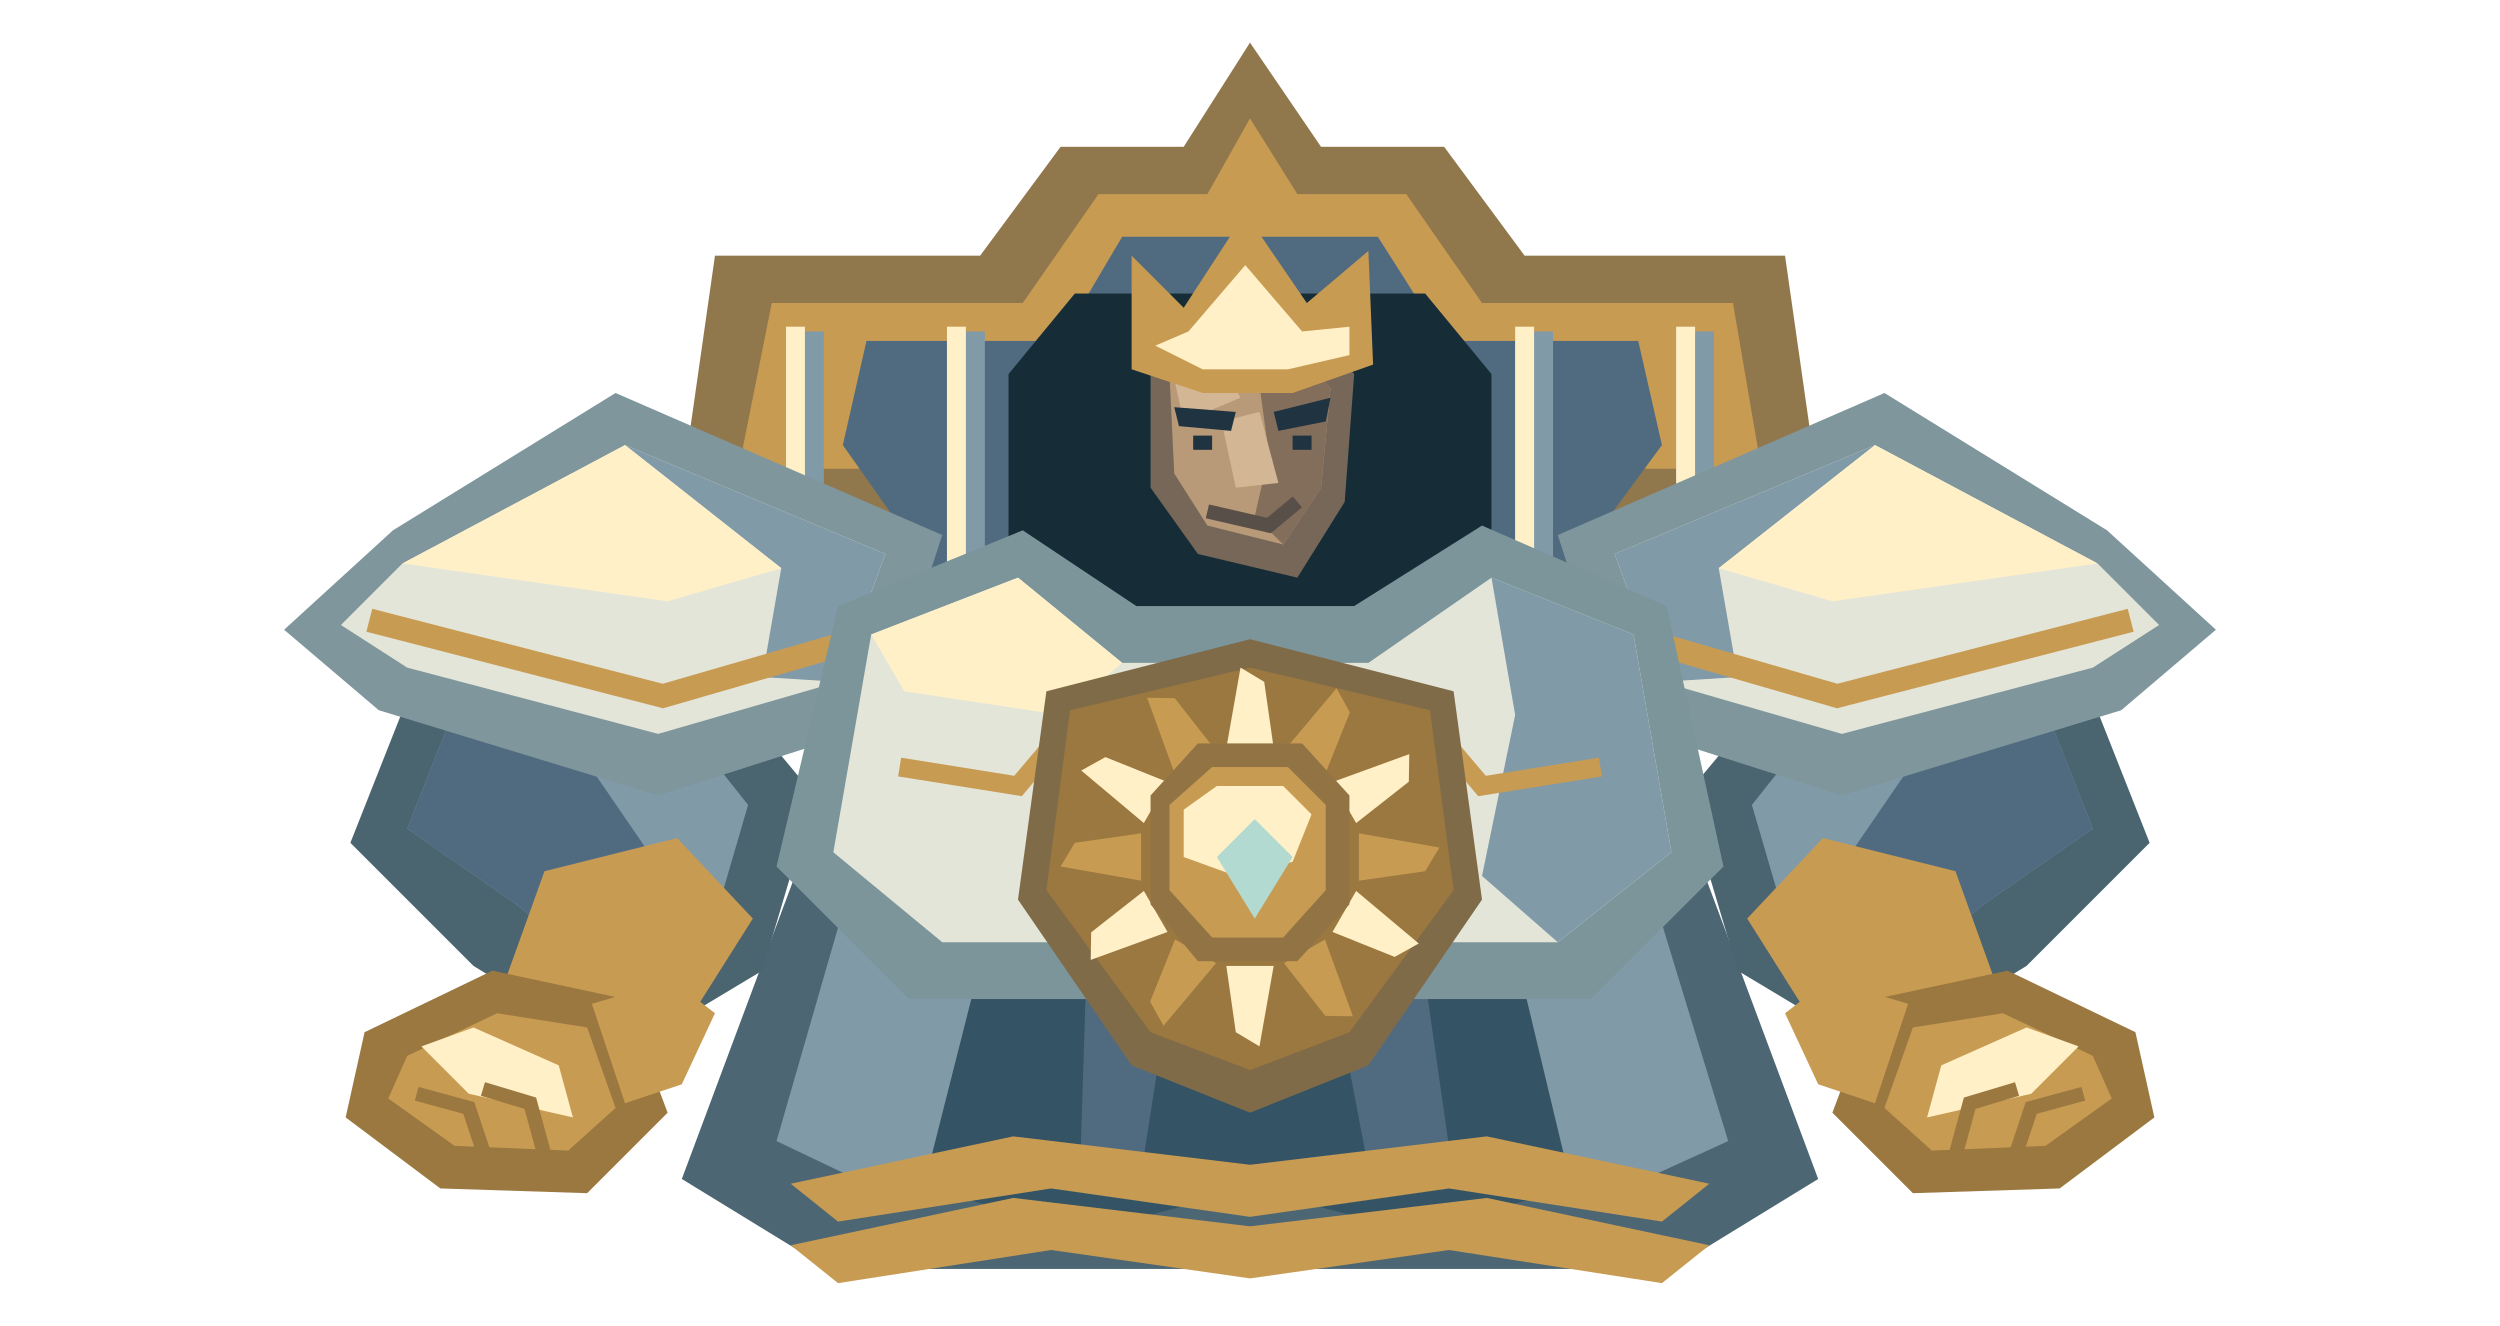
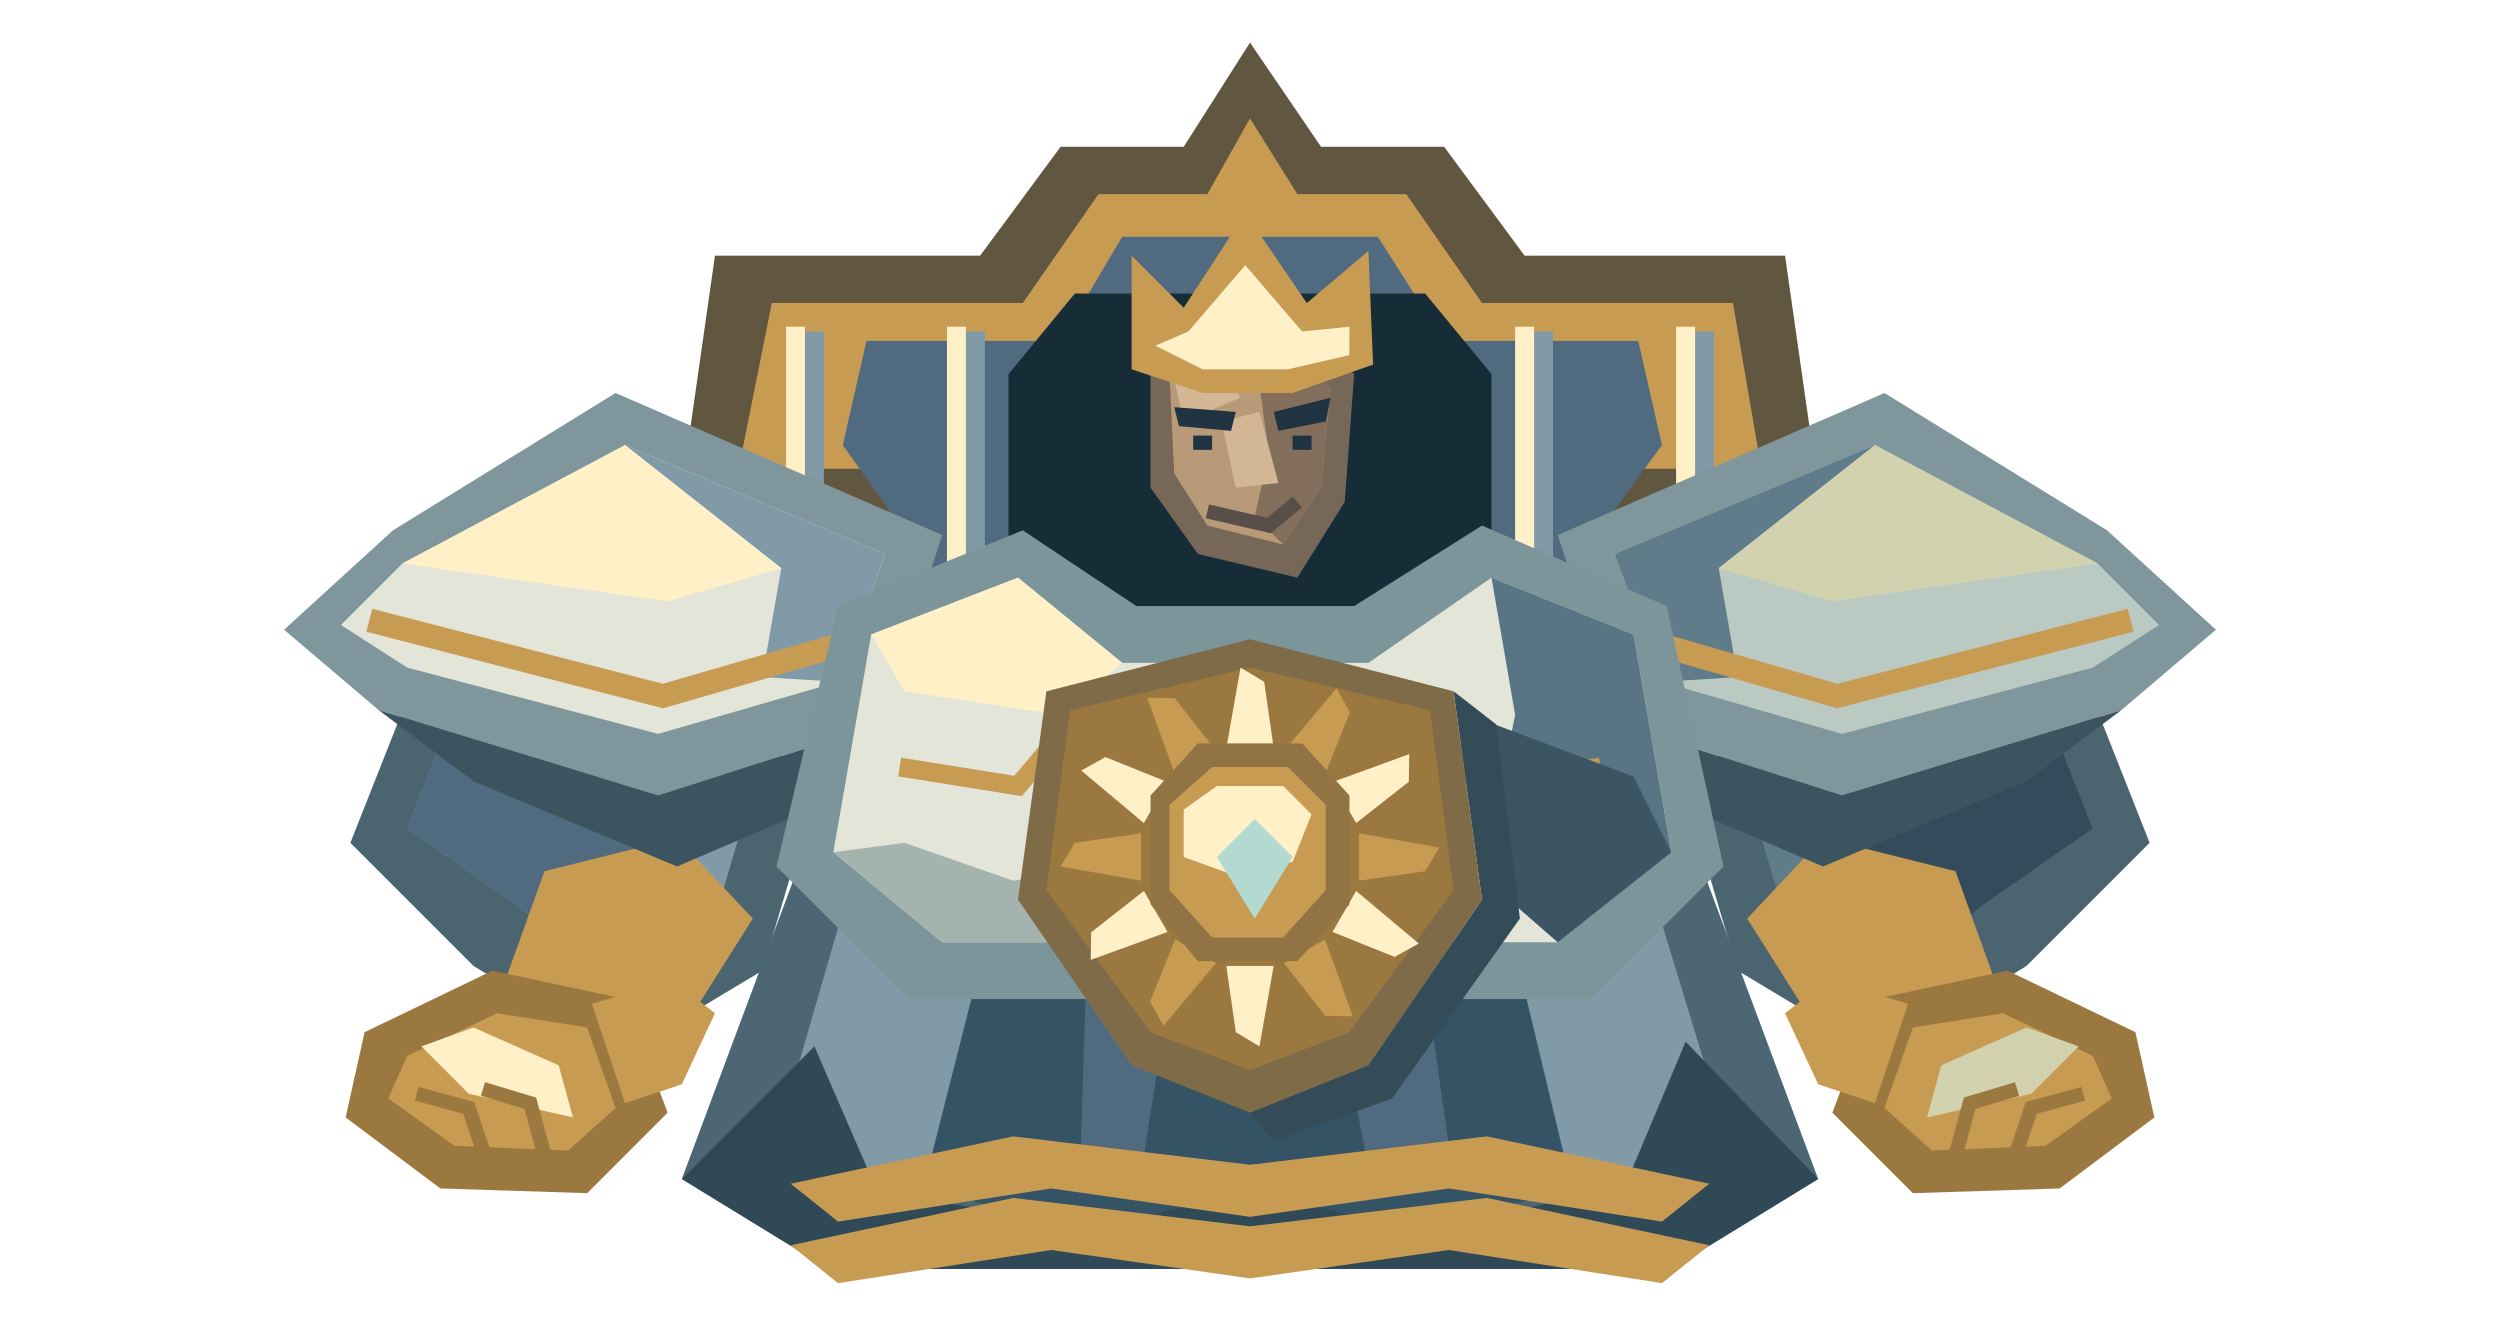
<svg xmlns="http://www.w3.org/2000/svg" width="528" height="280" viewBox="0 0 528 280">
-   <polygon points="143,110 151,54 207,54 224,31 250,31 264,9 279,31 305,31 322,54 377,54 385,110 346,155 182,155" fill="#91774c" />
+   <polygon points="143,110 151,54 207,54 224,31 250,31 264,9 279,31 305,31 322,54 377,54 385,110 346,155 182,155" fill="#61563f" />
  <polygon points="156,99 163,64 216,64 232,41 255,41 264,25 274,41 297,41 313,64 366,64 372,99" fill="#c89b53" />
  <polygon points="178,94 183,72 224,72 237,50 291,50 305,72 346,72 351,94 326,128 202,128" fill="#506b80" />
  <polygon points="213,79 227,62 301,62 315,79 315,155 213,155" fill="#162d38" />
  <path d="M166 70h8v69h-8Z" fill="#819aa8" />
  <path d="M166 69h4v67h-4Z" fill="#fff0c7" />
  <path d="M200 70h8v69h-8Z" fill="#819aa8" />
  <path d="M200 69h4v67h-4Z" fill="#fff0c7" />
  <path d="M320 70h8v69h-8Z" fill="#819aa8" />
  <path d="M320 69h4v67h-4Z" fill="#fff0c7" />
  <path d="M354 70h8v69h-8Z" fill="#819aa8" />
  <path d="M354 69h4v67h-4Z" fill="#fff0c7" />
  <polygon points="172,174 356,174 384,249 353,268 175,268 144,249" fill="#4c6673" />
  <polygon points="181,182 347,182 365,241 343,251 185,251 164,241" fill="#819aa8" />
  <polygon points="213,180 315,180 332,251 298,260 264,251 230,260 195,251" fill="#345364" />
  <polygon points="230,187 250,190 241,248 228,251" fill="#506b80" />
  <polygon points="278,189 298,186 307,249 290,252" fill="#506b80" />
+   <polygon points="144,249 172,221 185,251 230,260 264,251 298,260 343,251 356,220 384,249 353,268 175,268" fill="#304957" />
  <polygon points="91,135 137,126 172,168 161,205 131,223 100,204 74,178" fill="#4a6470" />
  <polygon points="99,142 131,136 158,170 151,194 129,207 109,191 86,175" fill="#819aa8" />
  <polygon points="99,142 113,145 137,180 129,207 109,191 86,175" fill="#506b80" />
  <polygon points="115,184 143,177 159,194 147,213 124,224 106,209" fill="#c89b53" />
  <polygon points="83,112 130,83 199,113 186,153 139,168 80,150 60,133" fill="#7e969c" />
  <polygon points="85,119 132,94 187,117 177,144 139,155 86,141 72,132" fill="#e4e5d9" />
  <polygon points="132,94 187,117 177,144 161,143 165,120" fill="#819aa8" />
  <polygon points="85,119 132,94 165,120 141,127" fill="#fff0c7" />
  <polyline points="78,131 140,147 178,136" fill="none" stroke="#c89b53" stroke-width="5" />
+   <polygon points="80,150 139,168 186,153 178,168 143,183 100,165" fill="#3c5360" />
  <polygon points="104,205 132,211 141,235 124,252 93,251 73,236 77,218" fill="#9b783f" />
  <polygon points="105,214 124,217 130,234 120,243 96,242 82,232 86,223" fill="#c89b53" />
  <polygon points="89,221 100,217 118,225 121,236 99,231" fill="#fff0c7" />
  <polyline points="88,231 99,234 102,243" fill="none" stroke="#9b783f" stroke-width="3" />
  <polyline points="102,230 112,233 115,244" fill="none" stroke="#9b783f" stroke-width="3" />
  <polygon points="125,212 142,207 151,214 144,229 132,233" fill="#c89b53" />
  <polygon points="437,135 391,126 356,168 367,205 397,223 428,204 454,178" fill="#4a6470" />
-   <polygon points="429,142 397,136 370,170 377,194 399,207 419,191 442,175" fill="#819aa8" />
-   <polygon points="429,142 415,145 391,180 399,207 419,191 442,175" fill="#506b80" />
+   <polygon points="429,142 397,136 370,170 377,194 399,207 419,191 442,175" fill="#607b89" />
+   <polygon points="429,142 415,145 391,180 399,207 419,191 442,175" fill="#344b5b" />
  <polygon points="413,184 385,177 369,194 381,213 404,224 422,209" fill="#c89b53" />
  <polygon points="445,112 398,83 329,113 342,153 389,168 448,150 468,133" fill="#7e969c" />
-   <polygon points="443,119 396,94 341,117 351,144 389,155 442,141 456,132" fill="#e4e5d9" />
-   <polygon points="396,94 341,117 351,144 367,143 363,120" fill="#819aa8" />
-   <polygon points="443,119 396,94 363,120 387,127" fill="#fff0c7" />
+   <polygon points="443,119 396,94 341,117 351,144 389,155 442,141 456,132" fill="#bbc9c3" />
+   <polygon points="396,94 341,117 351,144 367,143 363,120" fill="#607b89" />
+   <polygon points="443,119 396,94 363,120 387,127" fill="#d2d3ae" />
  <polyline points="450,131 388,147 350,136" fill="none" stroke="#c89b53" stroke-width="5" />
+   <polygon points="448,150 389,168 342,153 350,168 385,183 428,165" fill="#3c5360" />
  <polygon points="424,205 396,211 387,235 404,252 435,251 455,236 451,218" fill="#9b783f" />
  <polygon points="423,214 404,217 398,234 408,243 432,242 446,232 442,223" fill="#c89b53" />
-   <polygon points="439,221 428,217 410,225 407,236 429,231" fill="#fff0c7" />
+   <polygon points="439,221 428,217 410,225 407,236 429,231" fill="#d2d3ae" />
  <polyline points="440,231 429,234 426,243" fill="none" stroke="#9b783f" stroke-width="3" />
  <polyline points="426,230 416,233 413,244" fill="none" stroke="#9b783f" stroke-width="3" />
  <polygon points="403,212 386,207 377,214 384,229 396,233" fill="#c89b53" />
  <polygon points="177,128 216,112 240,128 286,128 313,111 352,128 364,183 336,211 192,211 164,183" fill="#7b959b" />
  <polygon points="184,134 215,122 237,140 289,140 315,122 345,134 353,180 329,199 199,199 176,180" fill="#e4e5d9" />
-   <polygon points="315,122 345,134 353,180 329,199 313,185 320,151" fill="#819aa8" />
+   <polygon points="315,122 345,134 353,180 329,199 313,185 320,151" fill="#597585" />
  <polygon points="184,134 215,122 237,140 224,151 191,146" fill="#fff0c7" />
  <polyline points="190,162 215,166 226,153" fill="none" stroke="#c89b53" stroke-width="4" />
  <polyline points="338,162 313,166 302,153" fill="none" stroke="#c89b53" stroke-width="4" />
  <g transform="translate(0 0)">
    <polygon points="243,77 251,68 276,68 286,79 284,106 274,122 253,117 243,103" fill="#766759" />
    <polygon points="247,79 255,73 273,73 281,82 279,103 271,115 255,111 248,100" fill="#b99a78" />
    <polygon points="265,74 274,74 281,82 279,103 271,115 265,109 268,96" fill="#836d5b" />
    <polygon points="248,80 257,75 262,84 250,89" fill="#d3b795" />
    <polygon points="258,89 266,87 270,102 261,103" fill="#d3b795" />
    <polyline points="255,108 268,111 274,106" fill="none" stroke="#584f48" stroke-width="3" />
    <polygon points="248,86 261,87 260,91 249,90" fill="#203340" />
    <polygon points="269,87 281,84 280,89 270,91" fill="#203340" />
    <path d="M252 92h4v3h-4Z" fill="#203340" />
    <path d="M273 92h4v3h-4Z" fill="#203340" />
    <polygon points="239,78 239,54 250,65 263,45 276,64 289,53 290,77 273,83 254,83" fill="#c89b53" />
    <polygon points="244,73 251,70 263,56 275,70 285,69 285,75 272,78 254,78" fill="#fff0c7" />
  </g>
+   <polygon points="191,178 214,186 232,183 235,199 199,199 176,180" fill="#a4b3ad" />
+   <polygon points="313,152 345,164 353,180 329,199 313,185" fill="#3b5563" />
+   <polygon points="289,225 313,190 307,146 316,153 321,194 294,232 269,241 264,235" fill="#344b58" />
  <g id="imperial-sun-insignia">
    <polygon points="221,146 264,135 307,146 313,190 289,225 264,235 239,225 215,190" fill="#806b48" />
    <polygon points="226,150 264,141 302,150 307,188 285,218 264,226 243,218 221,188" fill="#9b783f" />
    <polygon points="269,158 267,144 262,141 259,158" fill="#fff0c7" />
    <polygon points="279.83,163.581 285.098,150.457 282.268,145.359 271.17,158.581" fill="#c89b53" />
    <polygon points="286.419,173.83 297.543,165.098 297.641,159.268 281.419,165.17" fill="#fff0c7" />
    <polygon points="287,186 301,184 304,179 287,176" fill="#c89b53" />
    <polygon points="281.419,196.83 294.543,202.098 299.641,199.268 286.419,188.17" fill="#fff0c7" />
    <polygon points="271.17,203.419 279.902,214.543 285.732,214.641 279.83,198.419" fill="#c89b53" />
    <polygon points="259,204 261,218 266,221 269,204" fill="#fff0c7" />
    <polygon points="248.17,198.419 242.902,211.543 245.732,216.641 256.83,203.419" fill="#c89b53" />
    <polygon points="241.581,188.17 230.457,196.902 230.359,202.732 246.581,196.83" fill="#fff0c7" />
    <polygon points="241,176 227,178 224,183 241,186" fill="#c89b53" />
    <polygon points="246.581,165.17 233.457,159.902 228.359,162.732 241.581,173.83" fill="#fff0c7" />
    <polygon points="256.83,158.581 248.098,147.457 242.268,147.359 248.17,163.581" fill="#c89b53" />
    <polygon points="243,168 253,157 275,157 285,168 285,191 274,203 253,203 243,191" fill="#927444" />
    <polygon points="247,170 256,162 272,162 280,170 280,188 271,198 256,198 247,188" fill="#c89b53" />
    <polygon points="250,171 257,166 271,166 277,172 273,182 261,185 250,181" fill="#fff0c7" />
    <polygon points="257,181 265,173 273,181 265,194" fill="#b3dad0" />
  </g>
  <polygon points="167,250 214,240 264,246 314,240 361,250 351,258 306,251 264,257 222,251 177,258" fill="#c89b53" />
  <polygon points="167,263 214,253 264,259 314,253 361,263 351,271 306,264 264,270 222,264 177,271" fill="#c89b53" />
</svg>
